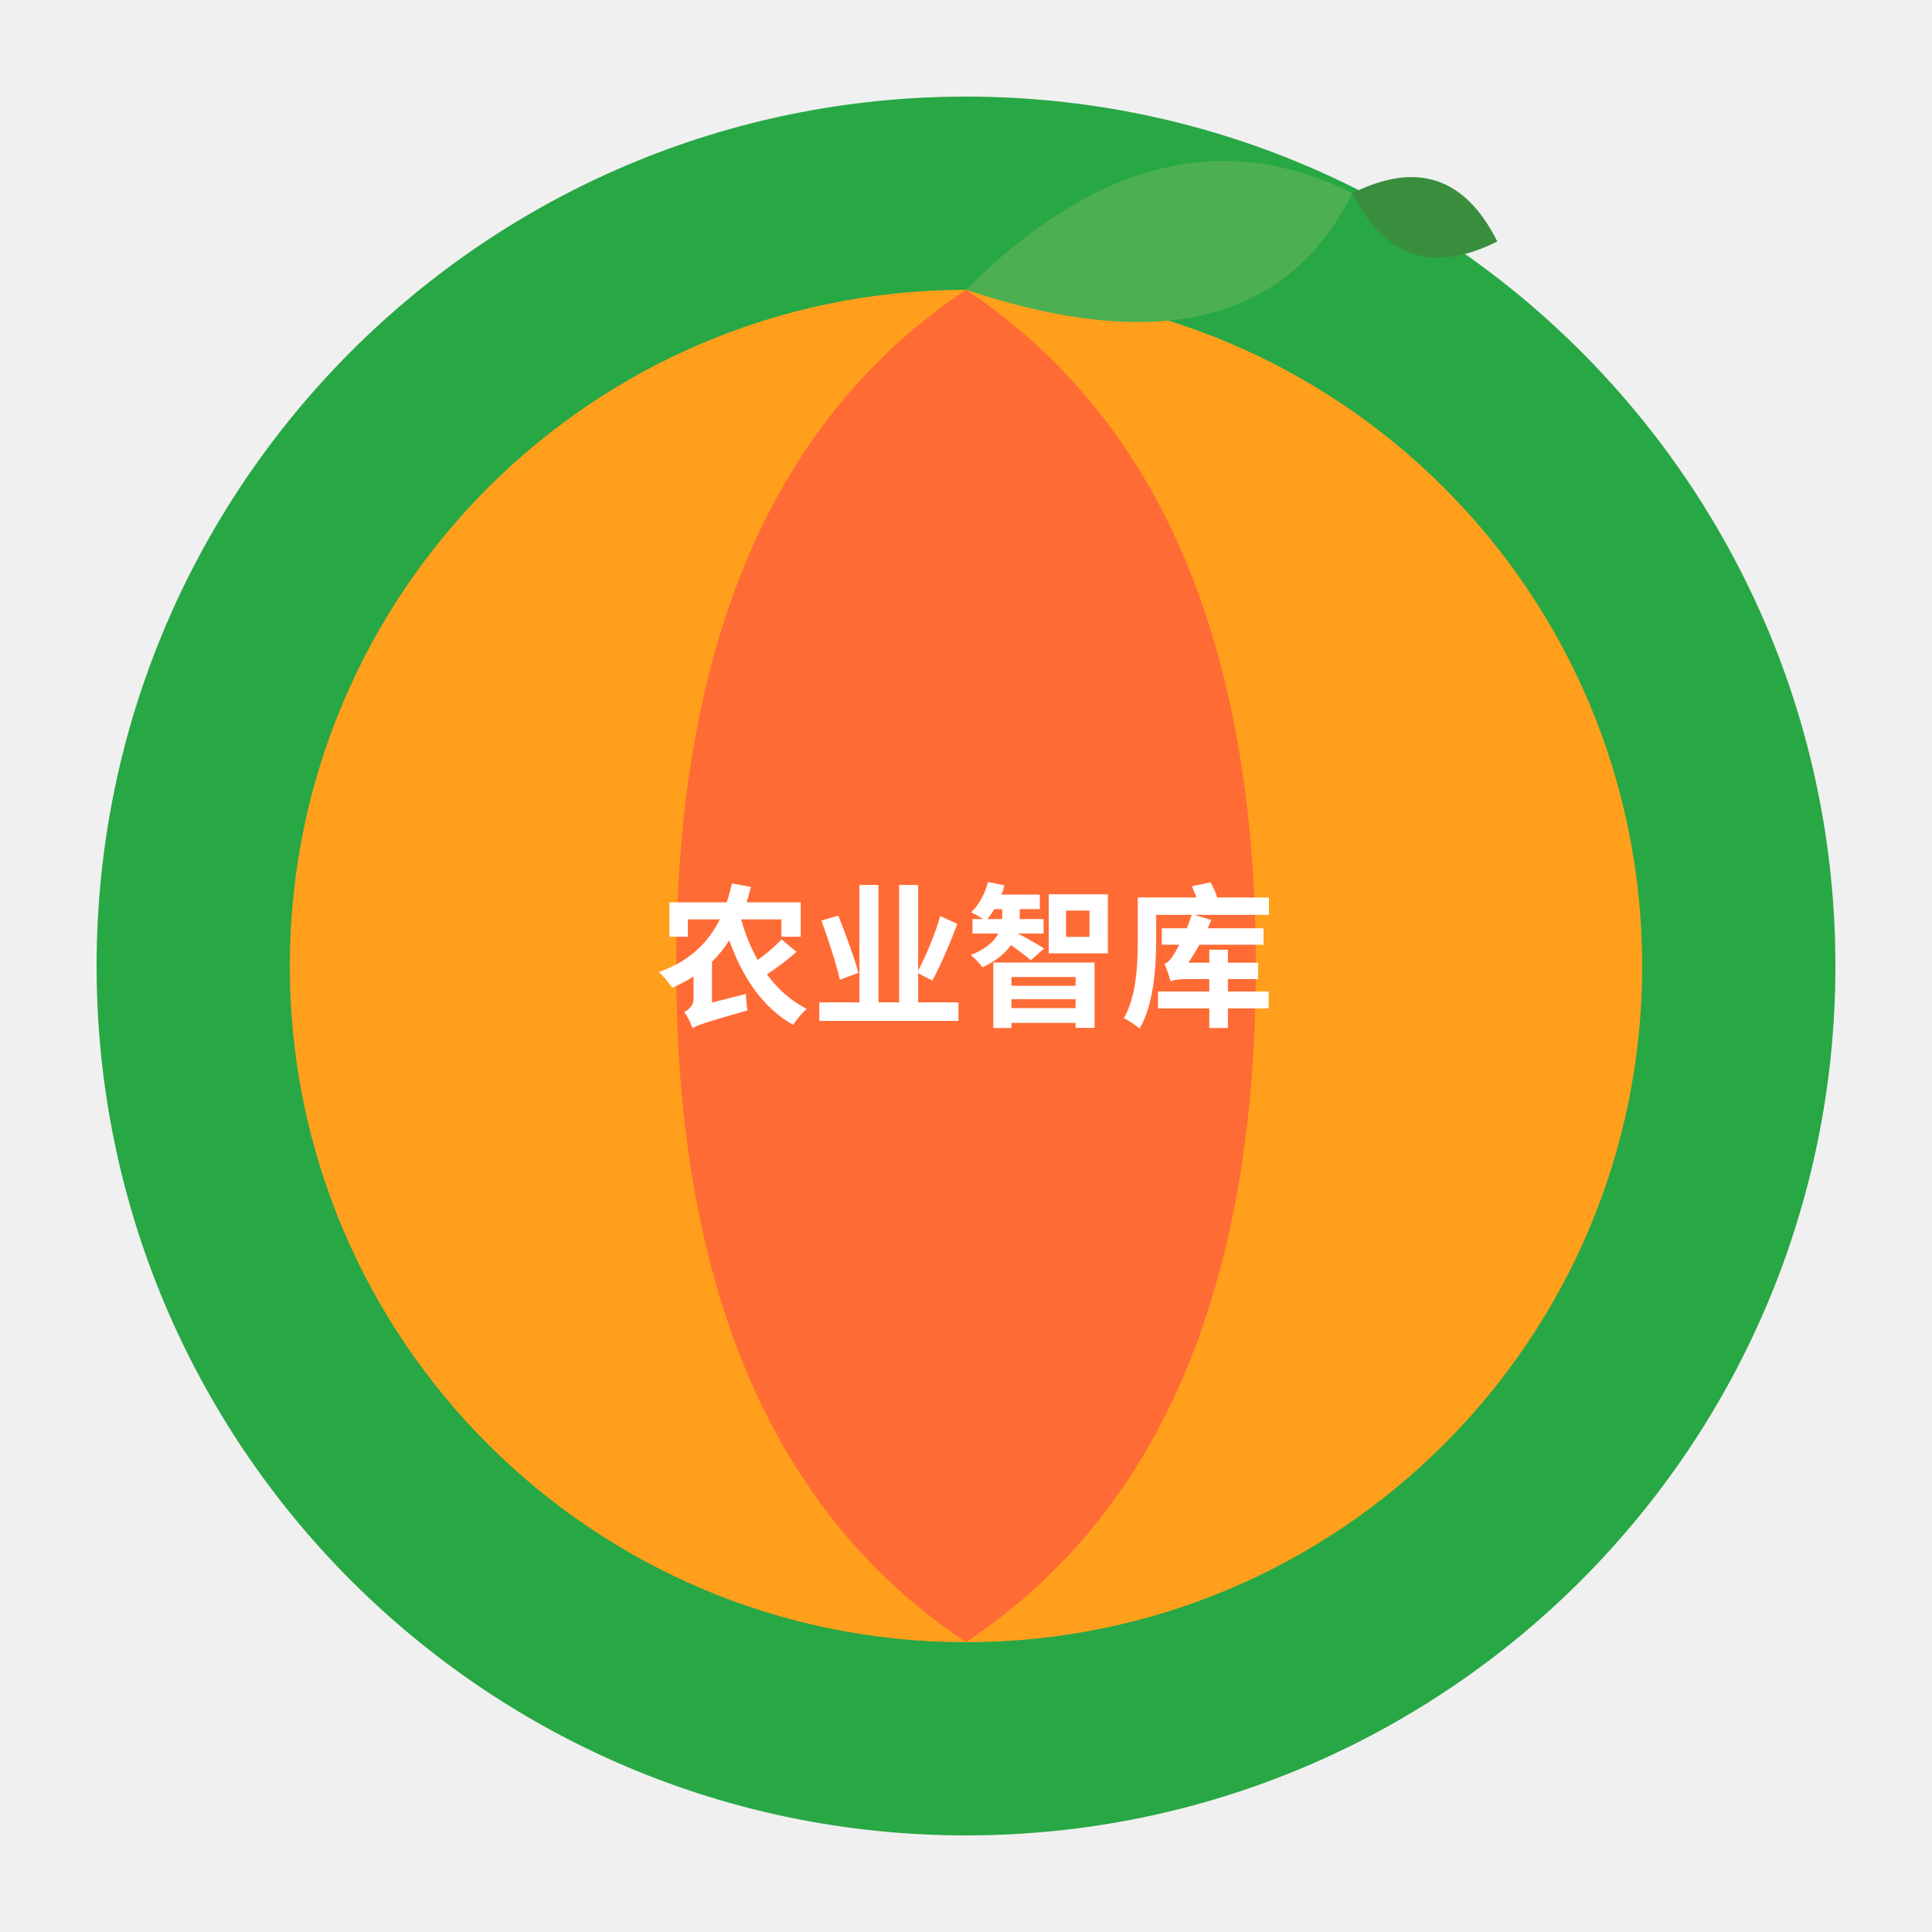
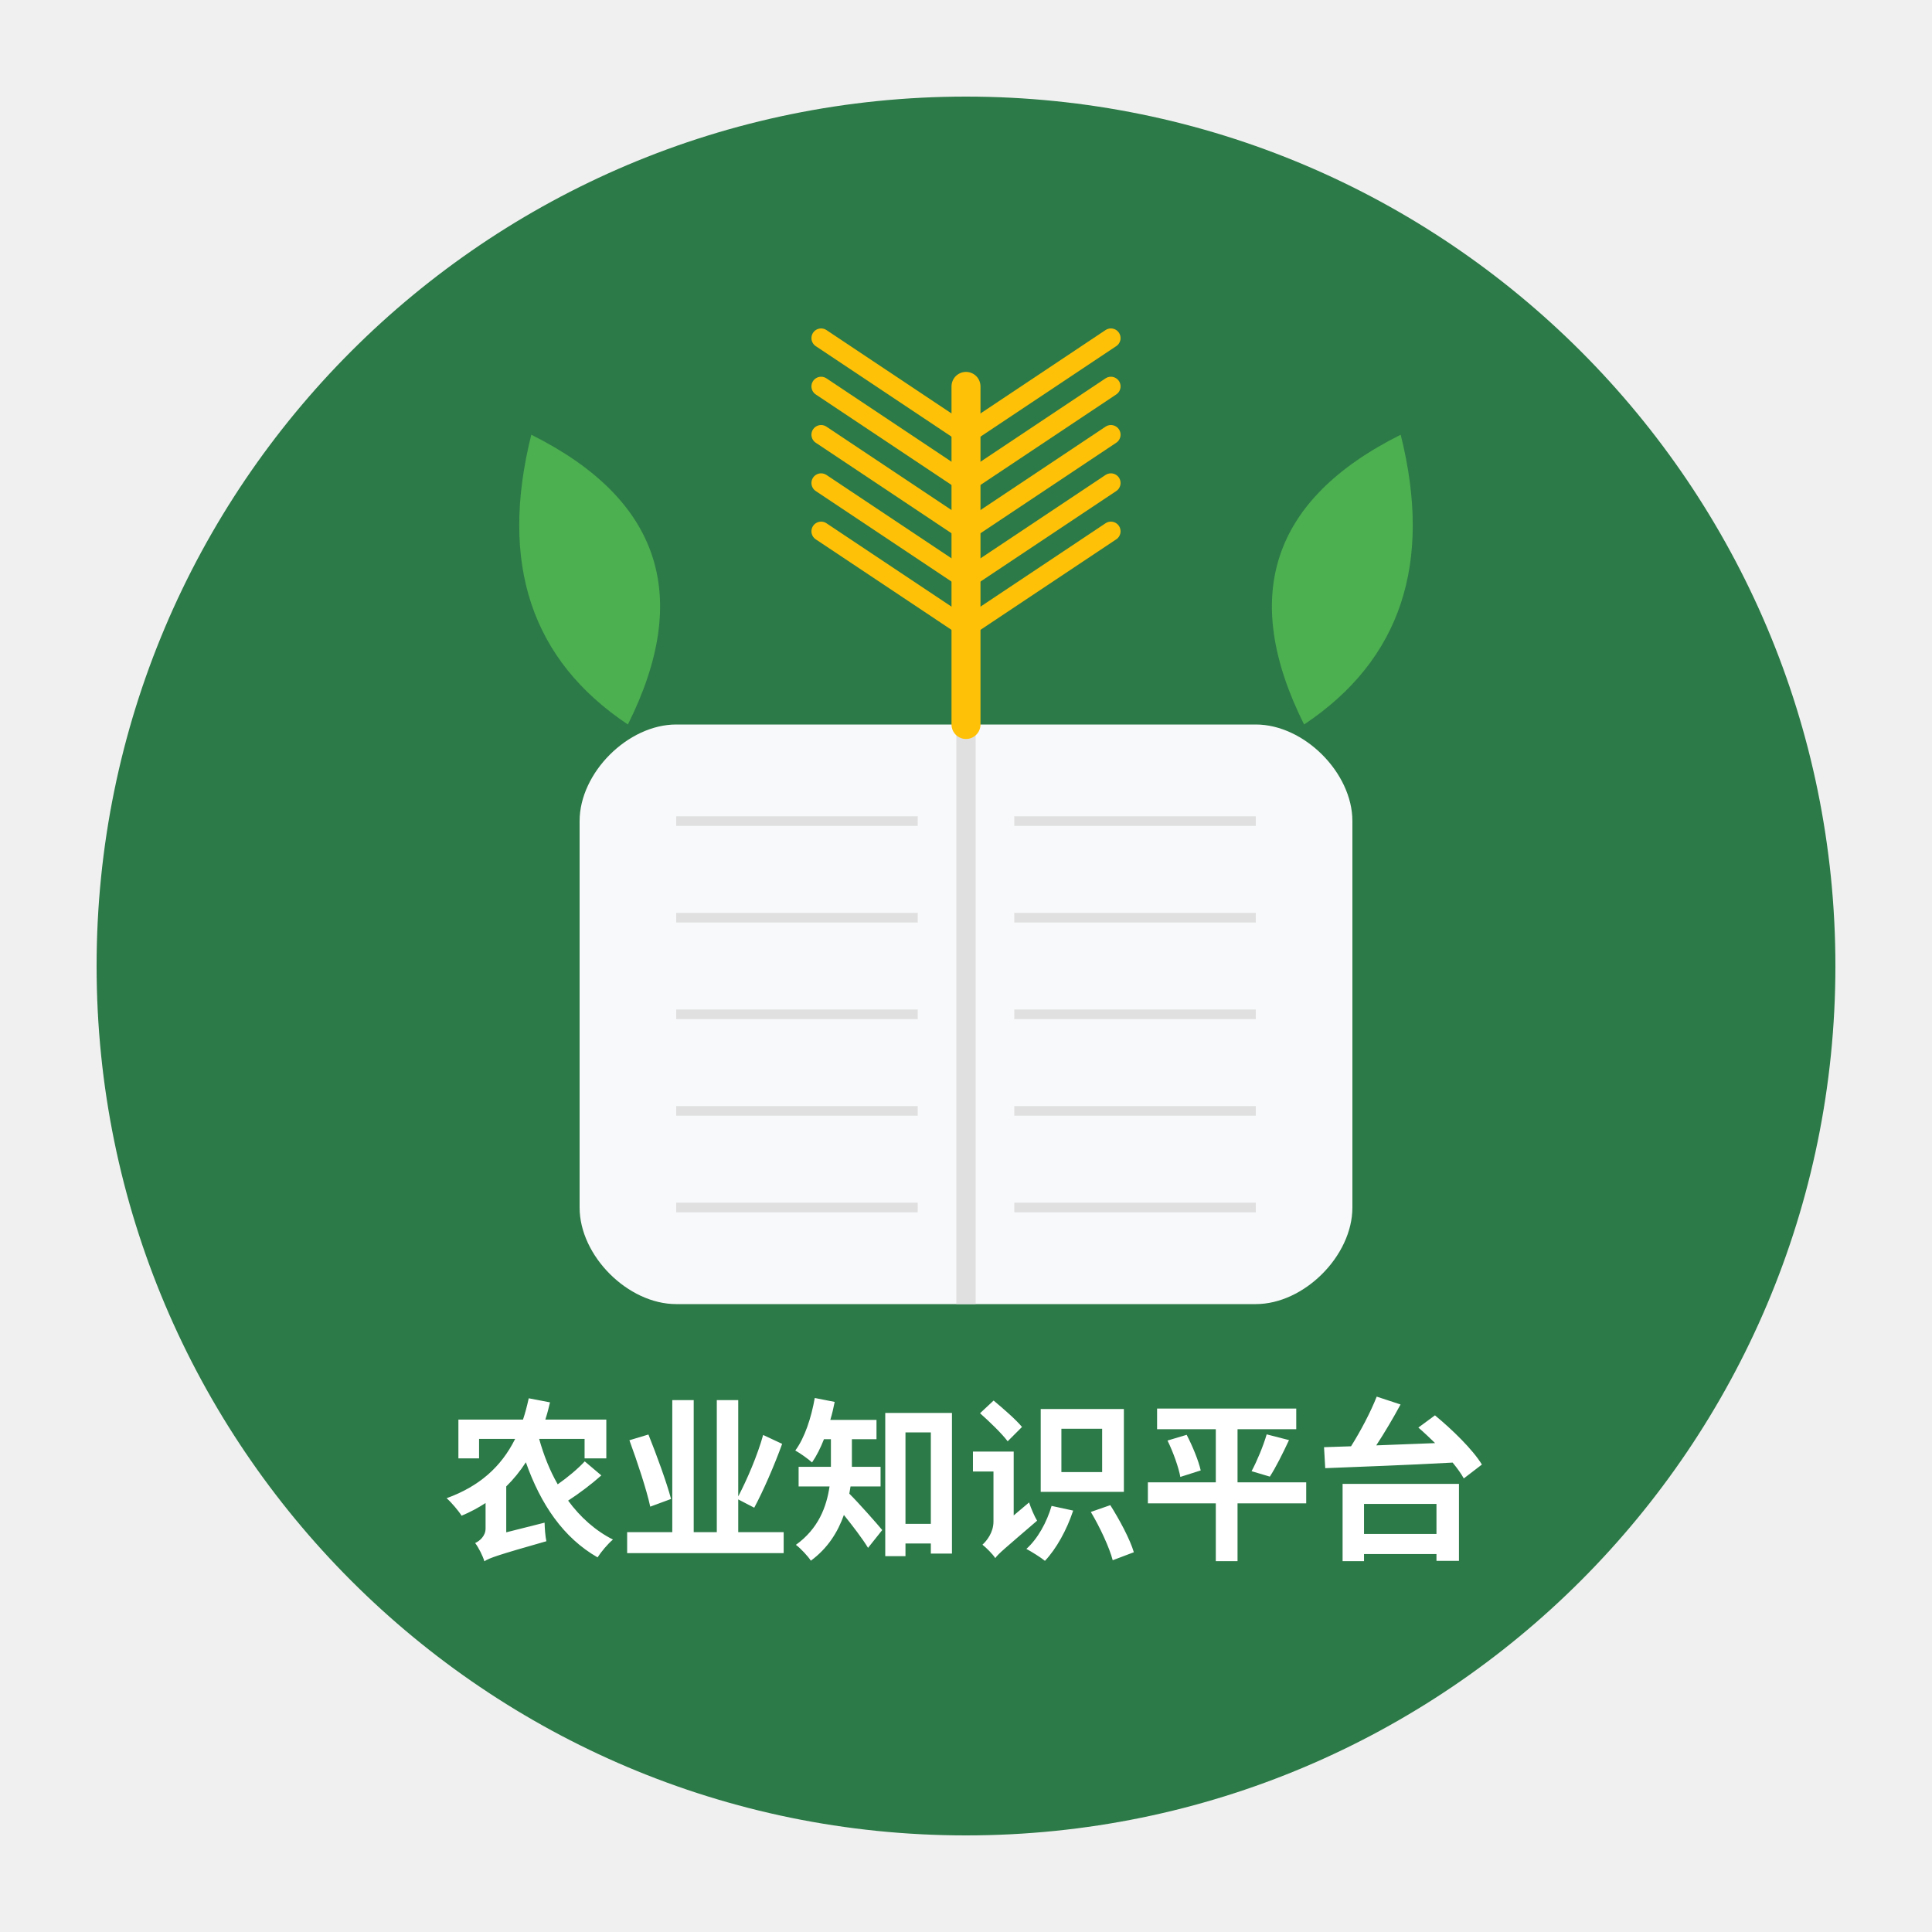
<svg xmlns="http://www.w3.org/2000/svg" width="200" height="200" viewBox="0 0 200 200">
-   <circle cx="100" cy="100" r="90" fill="#28a745" />
-   <circle cx="100" cy="100" r="70" fill="#FF9F1C" />
-   <path d="M100,30 Q130,50 130,100 Q130,150 100,170 Q70,150 70,100 Q70,50 100,30" fill="#FF6B35" />
-   <path d="M100,30 Q120,10 140,20 Q130,40 100,30" fill="#4CAF50" />
-   <path d="M140,20 Q150,15 155,25 Q145,30 140,20" fill="#388E3C" />
-   <text x="100" y="105" font-family="'Microsoft YaHei', sans-serif" font-size="16" font-weight="bold" text-anchor="middle" fill="white">农业智库</text>
+   <circle cx="100" cy="100" r="90" fill="#2c7a47" />
+   <path d="M60,85 C60,80 65,75 70,75 L130,75 C135,75 140,80 140,85 L140,125 C140,130 135,135 130,135 L70,135 C65,135 60,130 60,125 Z" fill="#f8f9fa" />
+   <path d="M100,75 L100,135" stroke="#e0e0e0" stroke-width="2" />
+   <path d="M70,85 L95,85" stroke="#e0e0e0" stroke-width="1" />
+   <path d="M70,95 L95,95" stroke="#e0e0e0" stroke-width="1" />
+   <path d="M70,105 L95,105" stroke="#e0e0e0" stroke-width="1" />
+   <path d="M70,115 L95,115" stroke="#e0e0e0" stroke-width="1" />
+   <path d="M70,125 L95,125" stroke="#e0e0e0" stroke-width="1" />
+   <path d="M105,85 L130,85" stroke="#e0e0e0" stroke-width="1" />
+   <path d="M105,95 L130,95" stroke="#e0e0e0" stroke-width="1" />
+   <path d="M105,105 L130,105" stroke="#e0e0e0" stroke-width="1" />
+   <path d="M105,115 L130,115" stroke="#e0e0e0" stroke-width="1" />
+   <path d="M105,125 L130,125" stroke="#e0e0e0" stroke-width="1" />
+   <path d="M100,40 L100,75" stroke="#ffc107" stroke-width="3" stroke-linecap="round" />
+   <path d="M100,45 L85,35" stroke="#ffc107" stroke-width="2" stroke-linecap="round" />
+   <path d="M100,50 L85,40" stroke="#ffc107" stroke-width="2" stroke-linecap="round" />
+   <path d="M100,55 L85,45" stroke="#ffc107" stroke-width="2" stroke-linecap="round" />
+   <path d="M100,60 L85,50" stroke="#ffc107" stroke-width="2" stroke-linecap="round" />
+   <path d="M100,65 L85,55" stroke="#ffc107" stroke-width="2" stroke-linecap="round" />
+   <path d="M100,45 L115,35" stroke="#ffc107" stroke-width="2" stroke-linecap="round" />
+   <path d="M100,50 L115,40" stroke="#ffc107" stroke-width="2" stroke-linecap="round" />
+   <path d="M100,55 L115,45" stroke="#ffc107" stroke-width="2" stroke-linecap="round" />
+   <path d="M100,60 L115,50" stroke="#ffc107" stroke-width="2" stroke-linecap="round" />
+   <path d="M100,65 L115,55" stroke="#ffc107" stroke-width="2" stroke-linecap="round" />
+   <path d="M65,75 Q50,65 55,45 Q75,55 65,75" fill="#4CAF50" />
+   <path d="M135,75 Q150,65 145,45 Q125,55 135,75" fill="#4CAF50" />
+   <text x="100" y="160" font-family="'Microsoft YaHei', sans-serif" font-size="18" font-weight="bold" text-anchor="middle" fill="white">农业知识平台</text>
</svg>
